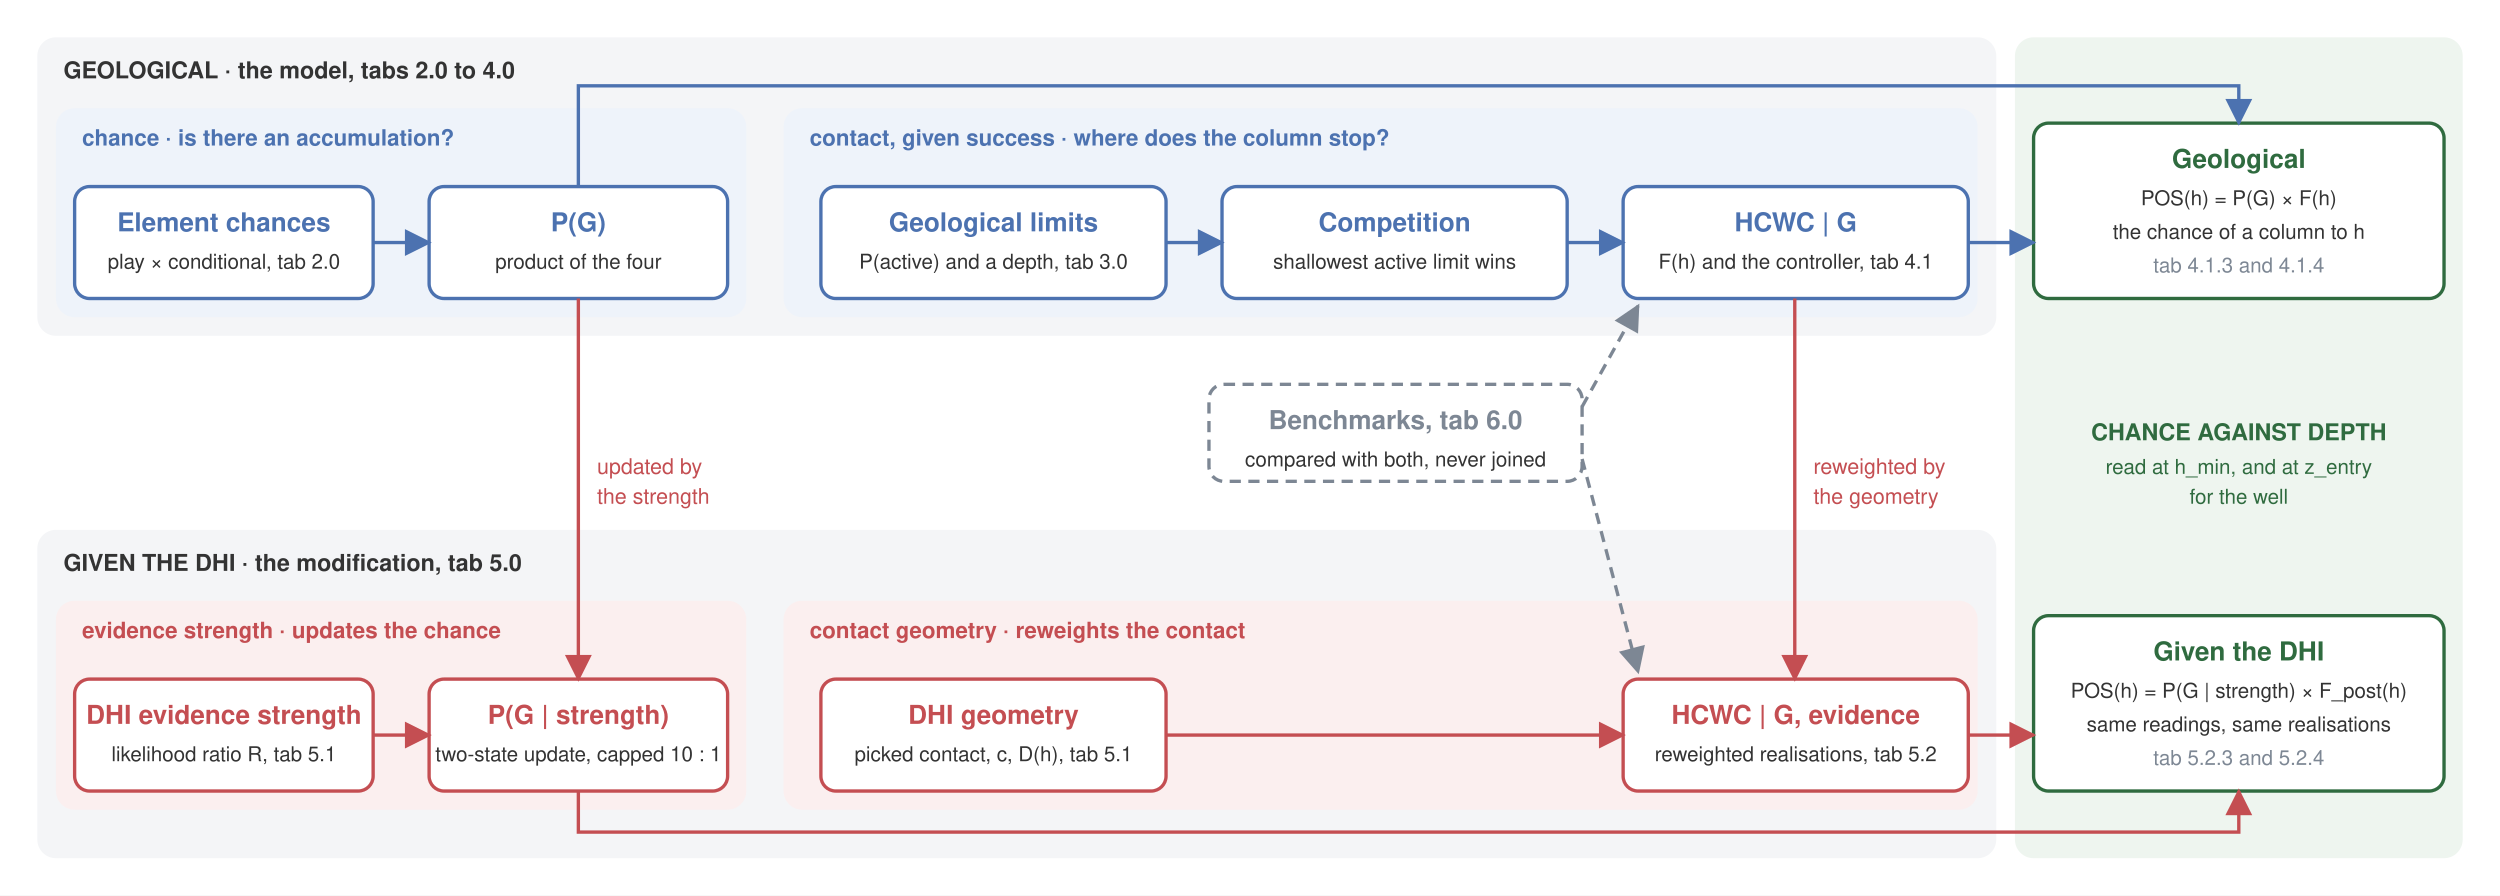
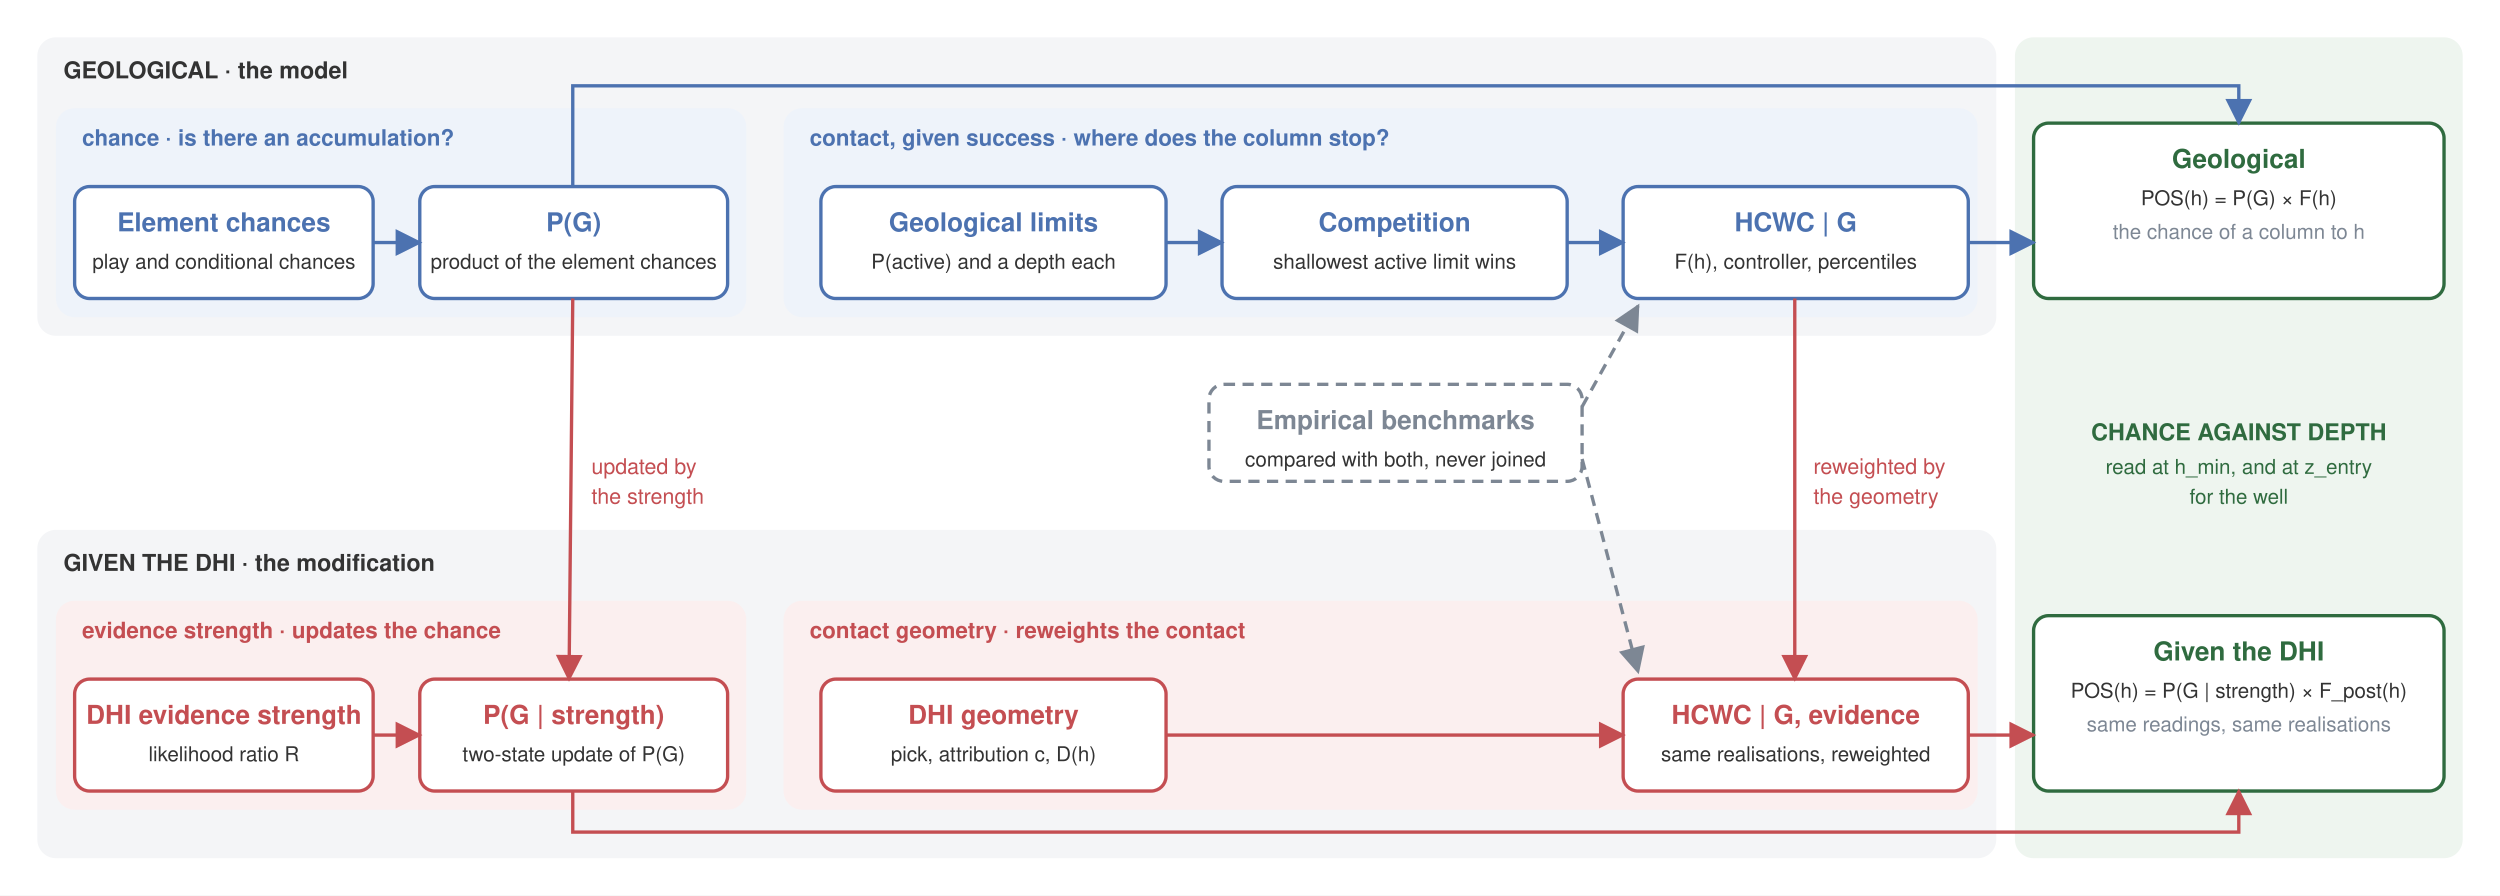
<svg xmlns="http://www.w3.org/2000/svg" viewBox="0 0 1340 480" width="1340" height="480">
  <defs>
    <marker id="arrow-geo" viewBox="0 0 10 10" refX="9" refY="5" markerWidth="8" markerHeight="8" orient="auto-start-reverse">
      <path d="M 0 0 L 10 5 L 0 10 z" fill="#4C72B0" />
    </marker>
    <marker id="arrow-dhi" viewBox="0 0 10 10" refX="9" refY="5" markerWidth="8" markerHeight="8" orient="auto-start-reverse">
      <path d="M 0 0 L 10 5 L 0 10 z" fill="#C44E52" />
    </marker>
    <marker id="arrow-join" viewBox="0 0 10 10" refX="9" refY="5" markerWidth="8" markerHeight="8" orient="auto-start-reverse">
      <path d="M 0 0 L 10 5 L 0 10 z" fill="#2F6B3F" />
    </marker>
    <marker id="arrow-muted" viewBox="0 0 10 10" refX="9" refY="5" markerWidth="8" markerHeight="8" orient="auto-start-reverse">
      <path d="M 0 0 L 10 5 L 0 10 z" fill="#7d8794" />
    </marker>
  </defs>
  <rect width="1340" height="480" fill="white" />
  <rect x="20" y="20" width="1050" height="160" rx="10" ry="10" fill="#F4F5F7" />
-   <text x="34" y="42" text-anchor="start" font-size="12.5" fill="#333333" font-weight="600" font-family="Segoe UI, Helvetica, Arial, sans-serif">GEOLOGICAL  ·  the model, tabs 2.0 to 4.0</text>
+   <text x="34" y="42" text-anchor="start" font-size="12.5" fill="#333333" font-weight="600" font-family="Segoe UI, Helvetica, Arial, sans-serif">GEOLOGICAL  ·  the model</text>
  <rect x="30" y="58" width="370" height="112" rx="10" ry="10" fill="#EEF3FA" stroke="none" />
  <text x="44" y="78" text-anchor="start" font-size="12" fill="#4C72B0" font-weight="600" font-family="Segoe UI, Helvetica, Arial, sans-serif">chance  ·  is there an accumulation?</text>
  <rect x="420" y="58" width="640" height="112" rx="10" ry="10" fill="#EEF3FA" stroke="none" />
  <text x="434" y="78" text-anchor="start" font-size="12" fill="#4C72B0" font-weight="600" font-family="Segoe UI, Helvetica, Arial, sans-serif">contact, given success  ·  where does the column stop?</text>
  <rect x="20" y="284" width="1050" height="176" rx="10" ry="10" fill="#F4F5F7" />
-   <text x="34" y="306" text-anchor="start" font-size="12.5" fill="#333333" font-weight="600" font-family="Segoe UI, Helvetica, Arial, sans-serif">GIVEN THE DHI  ·  the modification, tab 5.0</text>
+   <text x="34" y="306" text-anchor="start" font-size="12.5" fill="#333333" font-weight="600" font-family="Segoe UI, Helvetica, Arial, sans-serif">GIVEN THE DHI  ·  the modification</text>
  <rect x="30" y="322" width="370" height="112" rx="10" ry="10" fill="#FBEFEF" stroke="none" />
  <text x="44" y="342" text-anchor="start" font-size="12" fill="#C44E52" font-weight="600" font-family="Segoe UI, Helvetica, Arial, sans-serif">evidence strength  ·  updates the chance</text>
  <rect x="420" y="322" width="640" height="112" rx="10" ry="10" fill="#FBEFEF" stroke="none" />
  <text x="434" y="342" text-anchor="start" font-size="12" fill="#C44E52" font-weight="600" font-family="Segoe UI, Helvetica, Arial, sans-serif">contact geometry  ·  reweights the contact</text>
  <rect x="40" y="100" width="160" height="60" rx="8" ry="8" fill="white" stroke="#4C72B0" stroke-width="1.8" />
  <text x="120.0" y="124" text-anchor="middle" font-size="14" fill="#4C72B0" font-weight="600" font-family="Segoe UI, Helvetica, Arial, sans-serif">Element chances</text>
-   <text x="120.0" y="144" text-anchor="middle" font-size="11" fill="#333333" font-family="Segoe UI, Helvetica, Arial, sans-serif">play × conditional, tab 2.0</text>
-   <rect x="230" y="100" width="160" height="60" rx="8" ry="8" fill="white" stroke="#4C72B0" stroke-width="1.8" />
-   <text x="310.0" y="124" text-anchor="middle" font-size="14" fill="#4C72B0" font-weight="600" font-family="Segoe UI, Helvetica, Arial, sans-serif">P(G)</text>
-   <text x="310.0" y="144" text-anchor="middle" font-size="11" fill="#333333" font-family="Segoe UI, Helvetica, Arial, sans-serif">product of the four</text>
-   <line x1="200" y1="130" x2="230" y2="130" stroke="#4C72B0" stroke-width="1.8" marker-end="url(#arrow-geo)" />
+   <text x="120.0" y="144" text-anchor="middle" font-size="11" fill="#333333" font-family="Segoe UI, Helvetica, Arial, sans-serif">play and conditional chances</text>
+   <rect x="225" y="100" width="165" height="60" rx="8" ry="8" fill="white" stroke="#4C72B0" stroke-width="1.8" />
+   <text x="307.5" y="124" text-anchor="middle" font-size="14" fill="#4C72B0" font-weight="600" font-family="Segoe UI, Helvetica, Arial, sans-serif">P(G)</text>
+   <text x="307.5" y="144" text-anchor="middle" font-size="11" fill="#333333" font-family="Segoe UI, Helvetica, Arial, sans-serif">product of the element chances</text>
+   <line x1="200" y1="130" x2="225" y2="130" stroke="#4C72B0" stroke-width="1.8" marker-end="url(#arrow-geo)" />
  <rect x="440" y="100" width="185" height="60" rx="8" ry="8" fill="white" stroke="#4C72B0" stroke-width="1.8" />
  <text x="532.5" y="124" text-anchor="middle" font-size="14" fill="#4C72B0" font-weight="600" font-family="Segoe UI, Helvetica, Arial, sans-serif">Geological limits</text>
-   <text x="532.5" y="144" text-anchor="middle" font-size="11" fill="#333333" font-family="Segoe UI, Helvetica, Arial, sans-serif">P(active) and a depth, tab 3.0</text>
+   <text x="532.5" y="144" text-anchor="middle" font-size="11" fill="#333333" font-family="Segoe UI, Helvetica, Arial, sans-serif">P(active) and a depth each</text>
  <rect x="655" y="100" width="185" height="60" rx="8" ry="8" fill="white" stroke="#4C72B0" stroke-width="1.8" />
  <text x="747.5" y="124" text-anchor="middle" font-size="14" fill="#4C72B0" font-weight="600" font-family="Segoe UI, Helvetica, Arial, sans-serif">Competition</text>
  <text x="747.5" y="144" text-anchor="middle" font-size="11" fill="#333333" font-family="Segoe UI, Helvetica, Arial, sans-serif">shallowest active limit wins</text>
  <rect x="870" y="100" width="185" height="60" rx="8" ry="8" fill="white" stroke="#4C72B0" stroke-width="1.8" />
  <text x="962.5" y="124" text-anchor="middle" font-size="14" fill="#4C72B0" font-weight="600" font-family="Segoe UI, Helvetica, Arial, sans-serif">HCWC | G</text>
-   <text x="962.5" y="144" text-anchor="middle" font-size="11" fill="#333333" font-family="Segoe UI, Helvetica, Arial, sans-serif">F(h) and the controller, tab 4.1</text>
+   <text x="962.5" y="144" text-anchor="middle" font-size="11" fill="#333333" font-family="Segoe UI, Helvetica, Arial, sans-serif">F(h), controller, percentiles</text>
  <line x1="625" y1="130" x2="655" y2="130" stroke="#4C72B0" stroke-width="1.8" marker-end="url(#arrow-geo)" />
  <line x1="840" y1="130" x2="870" y2="130" stroke="#4C72B0" stroke-width="1.8" marker-end="url(#arrow-geo)" />
  <rect x="40" y="364" width="160" height="60" rx="8" ry="8" fill="white" stroke="#C44E52" stroke-width="1.8" />
  <text x="120.0" y="388" text-anchor="middle" font-size="14" fill="#C44E52" font-weight="600" font-family="Segoe UI, Helvetica, Arial, sans-serif">DHI evidence strength</text>
-   <text x="120.0" y="408" text-anchor="middle" font-size="11" fill="#333333" font-family="Segoe UI, Helvetica, Arial, sans-serif">likelihood ratio R, tab 5.1</text>
-   <rect x="230" y="364" width="160" height="60" rx="8" ry="8" fill="white" stroke="#C44E52" stroke-width="1.8" />
-   <text x="310.0" y="388" text-anchor="middle" font-size="14" fill="#C44E52" font-weight="600" font-family="Segoe UI, Helvetica, Arial, sans-serif">P(G | strength)</text>
-   <text x="310.0" y="408" text-anchor="middle" font-size="11" fill="#333333" font-family="Segoe UI, Helvetica, Arial, sans-serif">two-state update, capped 10 : 1</text>
-   <line x1="200" y1="394" x2="230" y2="394" stroke="#C44E52" stroke-width="1.8" marker-end="url(#arrow-dhi)" />
+   <text x="120.0" y="408" text-anchor="middle" font-size="11" fill="#333333" font-family="Segoe UI, Helvetica, Arial, sans-serif">likelihood ratio R</text>
+   <rect x="225" y="364" width="165" height="60" rx="8" ry="8" fill="white" stroke="#C44E52" stroke-width="1.8" />
+   <text x="307.5" y="388" text-anchor="middle" font-size="14" fill="#C44E52" font-weight="600" font-family="Segoe UI, Helvetica, Arial, sans-serif">P(G | strength)</text>
+   <text x="307.5" y="408" text-anchor="middle" font-size="11" fill="#333333" font-family="Segoe UI, Helvetica, Arial, sans-serif">two-state update of P(G)</text>
+   <line x1="200" y1="394" x2="225" y2="394" stroke="#C44E52" stroke-width="1.8" marker-end="url(#arrow-dhi)" />
  <rect x="440" y="364" width="185" height="60" rx="8" ry="8" fill="white" stroke="#C44E52" stroke-width="1.8" />
  <text x="532.5" y="388" text-anchor="middle" font-size="14" fill="#C44E52" font-weight="600" font-family="Segoe UI, Helvetica, Arial, sans-serif">DHI geometry</text>
-   <text x="532.5" y="408" text-anchor="middle" font-size="11" fill="#333333" font-family="Segoe UI, Helvetica, Arial, sans-serif">picked contact, c, D(h), tab 5.1</text>
+   <text x="532.5" y="408" text-anchor="middle" font-size="11" fill="#333333" font-family="Segoe UI, Helvetica, Arial, sans-serif">pick, attribution c, D(h)</text>
  <rect x="870" y="364" width="185" height="60" rx="8" ry="8" fill="white" stroke="#C44E52" stroke-width="1.8" />
  <text x="962.5" y="388" text-anchor="middle" font-size="14" fill="#C44E52" font-weight="600" font-family="Segoe UI, Helvetica, Arial, sans-serif">HCWC | G, evidence</text>
-   <text x="962.5" y="408" text-anchor="middle" font-size="11" fill="#333333" font-family="Segoe UI, Helvetica, Arial, sans-serif">reweighted realisations, tab 5.2</text>
+   <text x="962.5" y="408" text-anchor="middle" font-size="11" fill="#333333" font-family="Segoe UI, Helvetica, Arial, sans-serif">same realisations, reweighted</text>
  <line x1="625" y1="394" x2="870" y2="394" stroke="#C44E52" stroke-width="1.8" marker-end="url(#arrow-dhi)" />
-   <line x1="310" y1="160" x2="310" y2="364" stroke="#C44E52" stroke-width="1.8" marker-end="url(#arrow-dhi)" />
-   <text x="320" y="254" text-anchor="start" font-size="11.5" fill="#C44E52" font-family="Segoe UI, Helvetica, Arial, sans-serif">updated by</text>
-   <text x="320" y="270" text-anchor="start" font-size="11.5" fill="#C44E52" font-family="Segoe UI, Helvetica, Arial, sans-serif">the strength</text>
+   <line x1="307" y1="160" x2="305" y2="364" stroke="#C44E52" stroke-width="1.8" marker-end="url(#arrow-dhi)" />
+   <text x="317" y="254" text-anchor="start" font-size="11.5" fill="#C44E52" font-family="Segoe UI, Helvetica, Arial, sans-serif">updated by</text>
+   <text x="317" y="270" text-anchor="start" font-size="11.5" fill="#C44E52" font-family="Segoe UI, Helvetica, Arial, sans-serif">the strength</text>
  <line x1="962" y1="160" x2="962" y2="364" stroke="#C44E52" stroke-width="1.8" marker-end="url(#arrow-dhi)" />
  <text x="972" y="254" text-anchor="start" font-size="11.5" fill="#C44E52" font-family="Segoe UI, Helvetica, Arial, sans-serif">reweighted by</text>
  <text x="972" y="270" text-anchor="start" font-size="11.5" fill="#C44E52" font-family="Segoe UI, Helvetica, Arial, sans-serif">the geometry</text>
  <rect x="648" y="206" width="200" height="52" rx="8" ry="8" fill="white" stroke="#7d8794" stroke-width="1.8" stroke-dasharray="6 4" />
-   <text x="748.0" y="230" text-anchor="middle" font-size="14" fill="#7d8794" font-weight="600" font-family="Segoe UI, Helvetica, Arial, sans-serif">Benchmarks, tab 6.0</text>
+   <text x="748.0" y="230" text-anchor="middle" font-size="14" fill="#7d8794" font-weight="600" font-family="Segoe UI, Helvetica, Arial, sans-serif">Empirical benchmarks</text>
  <text x="748.0" y="250" text-anchor="middle" font-size="11" fill="#333333" font-family="Segoe UI, Helvetica, Arial, sans-serif">compared with both, never joined</text>
  <line x1="848" y1="218" x2="878" y2="164" stroke="#7d8794" stroke-width="1.8" stroke-dasharray="6 4" marker-end="url(#arrow-muted)" />
  <line x1="848" y1="246" x2="878" y2="360" stroke="#7d8794" stroke-width="1.8" stroke-dasharray="6 4" marker-end="url(#arrow-muted)" />
  <rect x="1080" y="20" width="240" height="440" rx="10" ry="10" fill="#EEF5EF" stroke="none" />
  <text x="1200" y="236" text-anchor="middle" font-size="12.5" fill="#2F6B3F" font-weight="600" font-family="Segoe UI, Helvetica, Arial, sans-serif">CHANCE AGAINST DEPTH</text>
  <text x="1200" y="254" text-anchor="middle" font-size="11" fill="#2F6B3F" font-family="Segoe UI, Helvetica, Arial, sans-serif">read at h_min, and at z_entry</text>
  <text x="1200" y="270" text-anchor="middle" font-size="11" fill="#2F6B3F" font-family="Segoe UI, Helvetica, Arial, sans-serif">for the well</text>
  <rect x="1090" y="66" width="220" height="94" rx="8" ry="8" fill="white" stroke="#2F6B3F" stroke-width="1.8" />
  <text x="1200.0" y="90" text-anchor="middle" font-size="14" fill="#2F6B3F" font-weight="600" font-family="Segoe UI, Helvetica, Arial, sans-serif">Geological</text>
  <text x="1200.0" y="110" text-anchor="middle" font-size="11" fill="#333333" font-family="Segoe UI, Helvetica, Arial, sans-serif">POS(h) = P(G) × F(h)</text>
-   <text x="1200.0" y="128" text-anchor="middle" font-size="11" fill="#333333" font-family="Segoe UI, Helvetica, Arial, sans-serif">the chance of a column to h</text>
-   <text x="1200.0" y="146" text-anchor="middle" font-size="11" fill="#7d8794" font-family="Segoe UI, Helvetica, Arial, sans-serif">tab 4.1.3 and 4.1.4</text>
+   <text x="1200.0" y="128" text-anchor="middle" font-size="11" fill="#7d8794" font-family="Segoe UI, Helvetica, Arial, sans-serif">the chance of a column to h</text>
  <rect x="1090" y="330" width="220" height="94" rx="8" ry="8" fill="white" stroke="#2F6B3F" stroke-width="1.8" />
  <text x="1200.0" y="354" text-anchor="middle" font-size="14" fill="#2F6B3F" font-weight="600" font-family="Segoe UI, Helvetica, Arial, sans-serif">Given the DHI</text>
  <text x="1200.0" y="374" text-anchor="middle" font-size="11" fill="#333333" font-family="Segoe UI, Helvetica, Arial, sans-serif">POS(h) = P(G | strength) × F_post(h)</text>
-   <text x="1200.0" y="392" text-anchor="middle" font-size="11" fill="#333333" font-family="Segoe UI, Helvetica, Arial, sans-serif">same readings, same realisations</text>
-   <text x="1200.0" y="410" text-anchor="middle" font-size="11" fill="#7d8794" font-family="Segoe UI, Helvetica, Arial, sans-serif">tab 5.2.3 and 5.2.4</text>
-   <path d="M 310 100 L 310 46 L 1200 46 L 1200 66" fill="none" stroke="#4C72B0" stroke-width="1.8" marker-end="url(#arrow-geo)" />
+   <text x="1200.0" y="392" text-anchor="middle" font-size="11" fill="#7d8794" font-family="Segoe UI, Helvetica, Arial, sans-serif">same readings, same realisations</text>
+   <path d="M 307 100 L 307 46 L 1200 46 L 1200 66" fill="none" stroke="#4C72B0" stroke-width="1.8" marker-end="url(#arrow-geo)" />
  <line x1="1055" y1="130" x2="1090" y2="130" stroke="#4C72B0" stroke-width="1.8" marker-end="url(#arrow-geo)" />
-   <path d="M 310 424 L 310 446 L 1200 446 L 1200 424" fill="none" stroke="#C44E52" stroke-width="1.8" marker-end="url(#arrow-dhi)" />
+   <path d="M 307 424 L 307 446 L 1200 446 L 1200 424" fill="none" stroke="#C44E52" stroke-width="1.8" marker-end="url(#arrow-dhi)" />
  <line x1="1055" y1="394" x2="1090" y2="394" stroke="#C44E52" stroke-width="1.8" marker-end="url(#arrow-dhi)" />
</svg>
